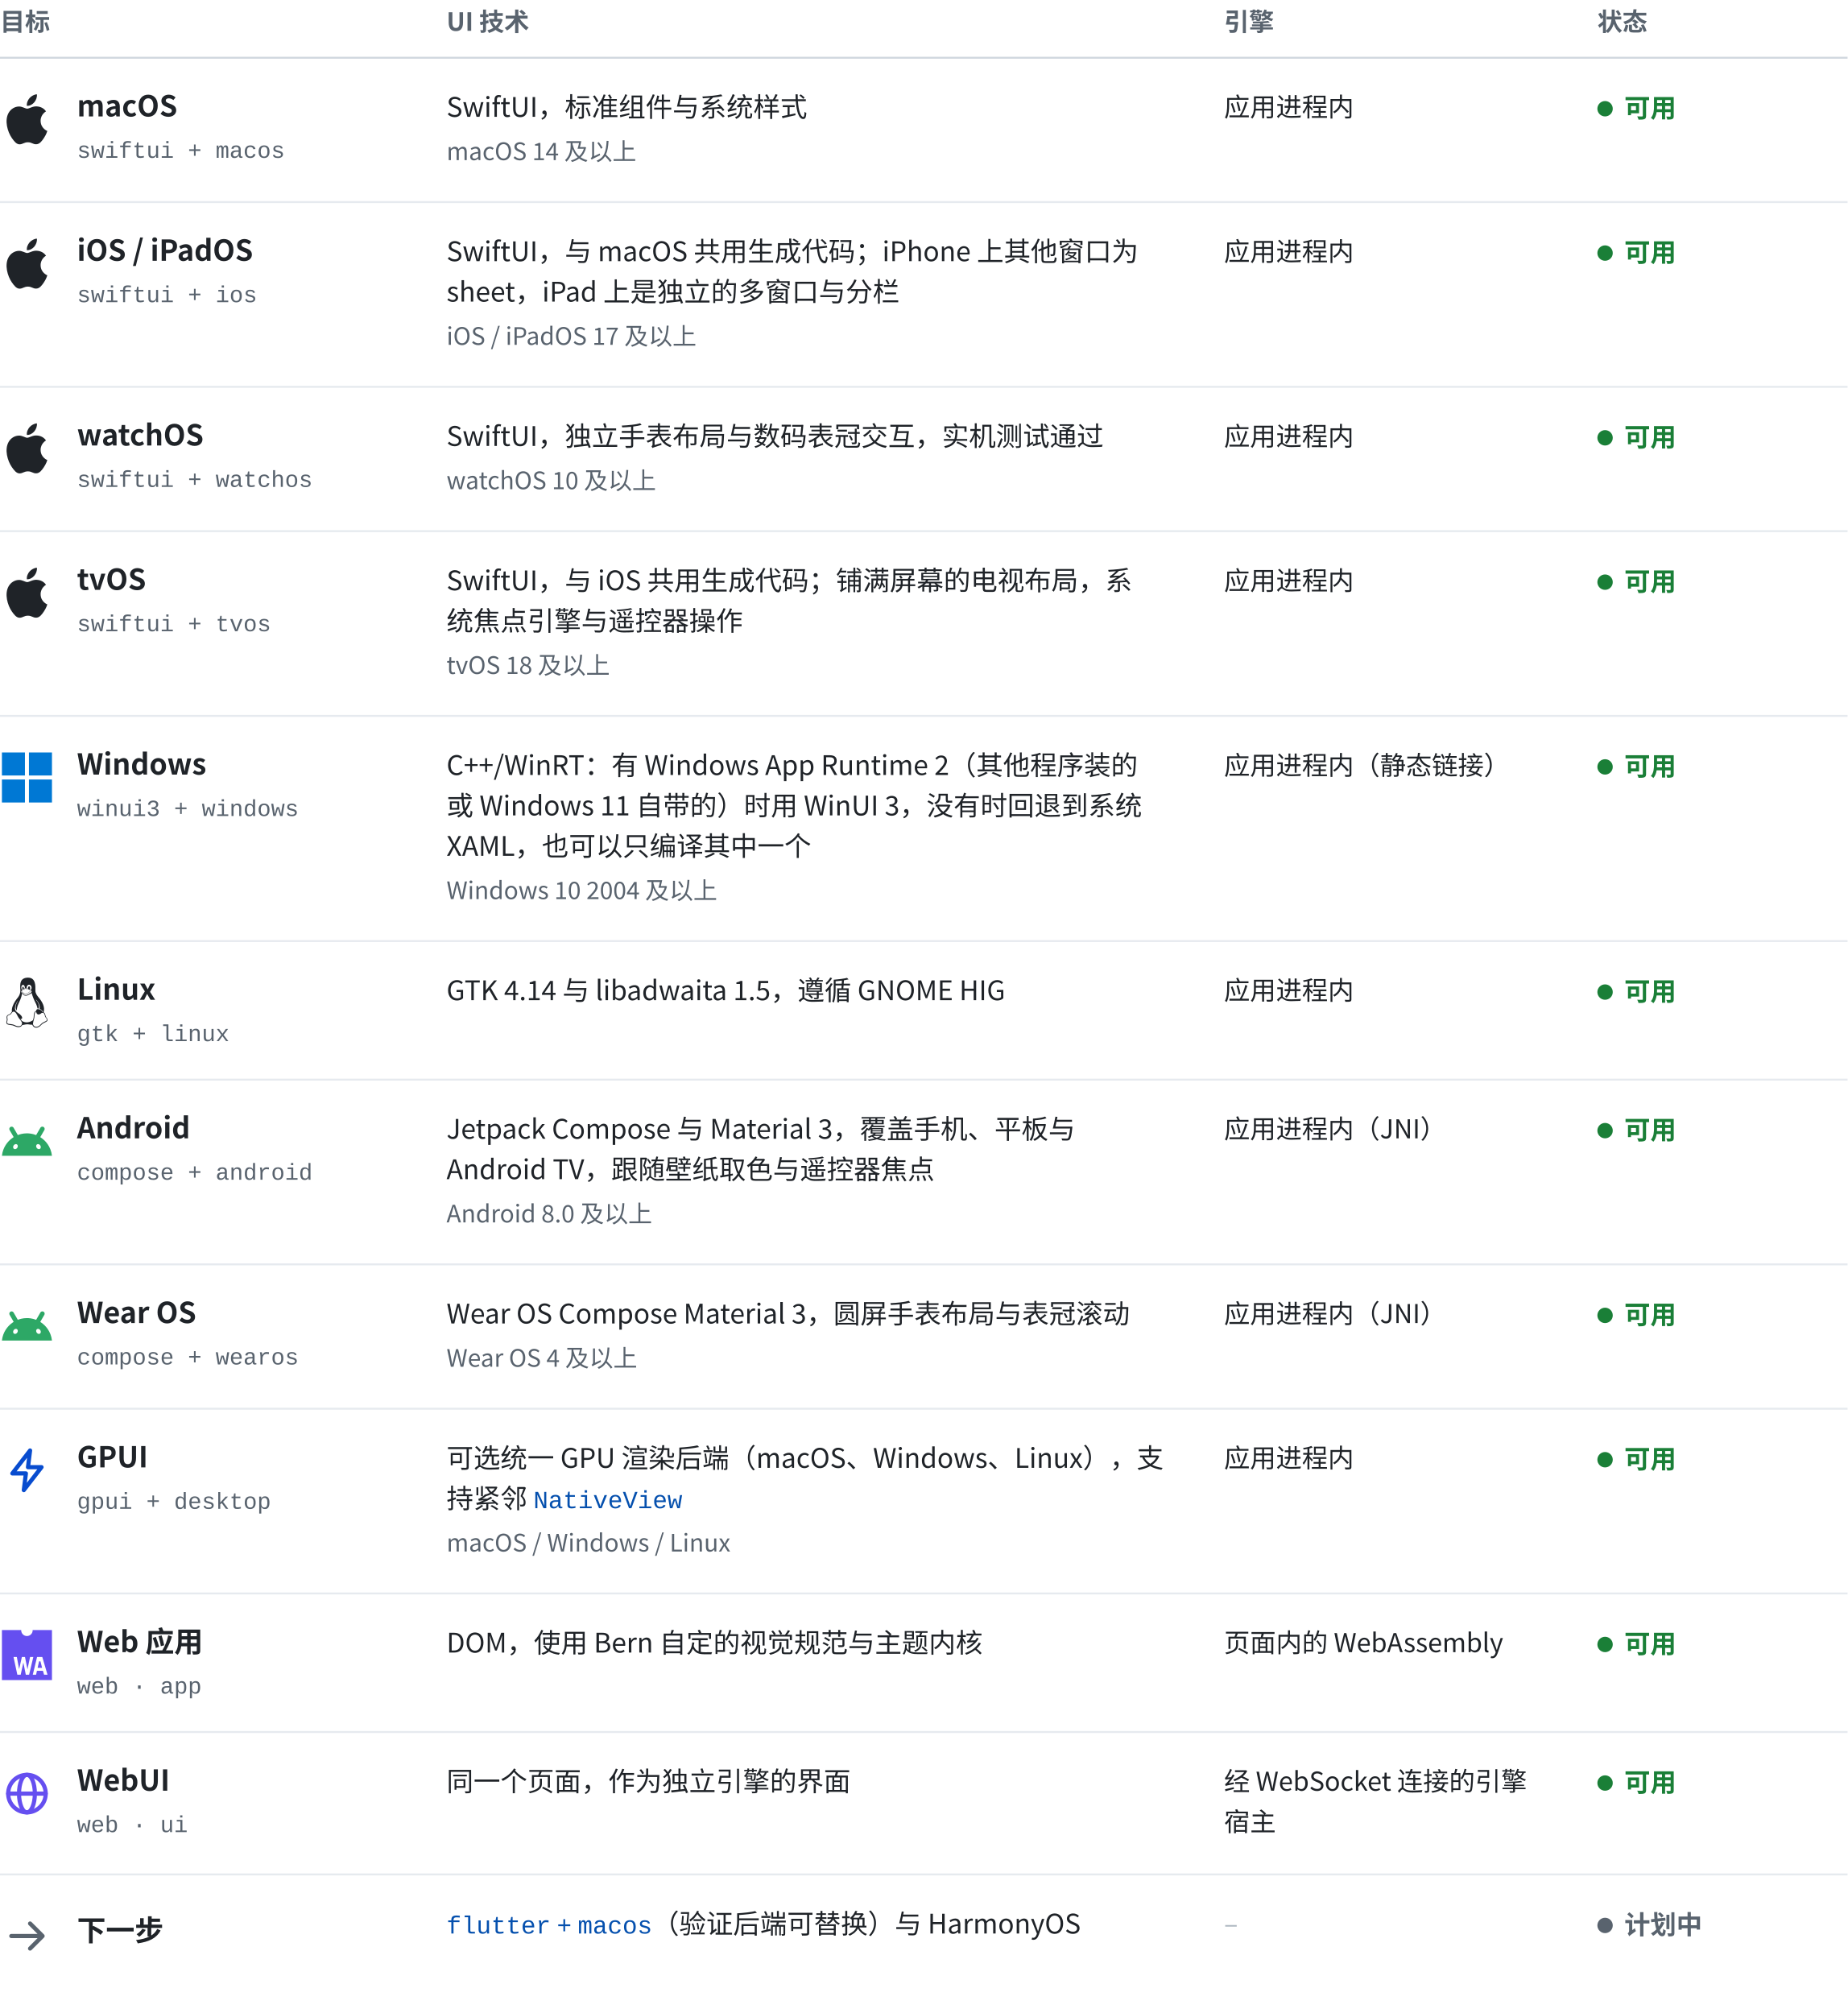
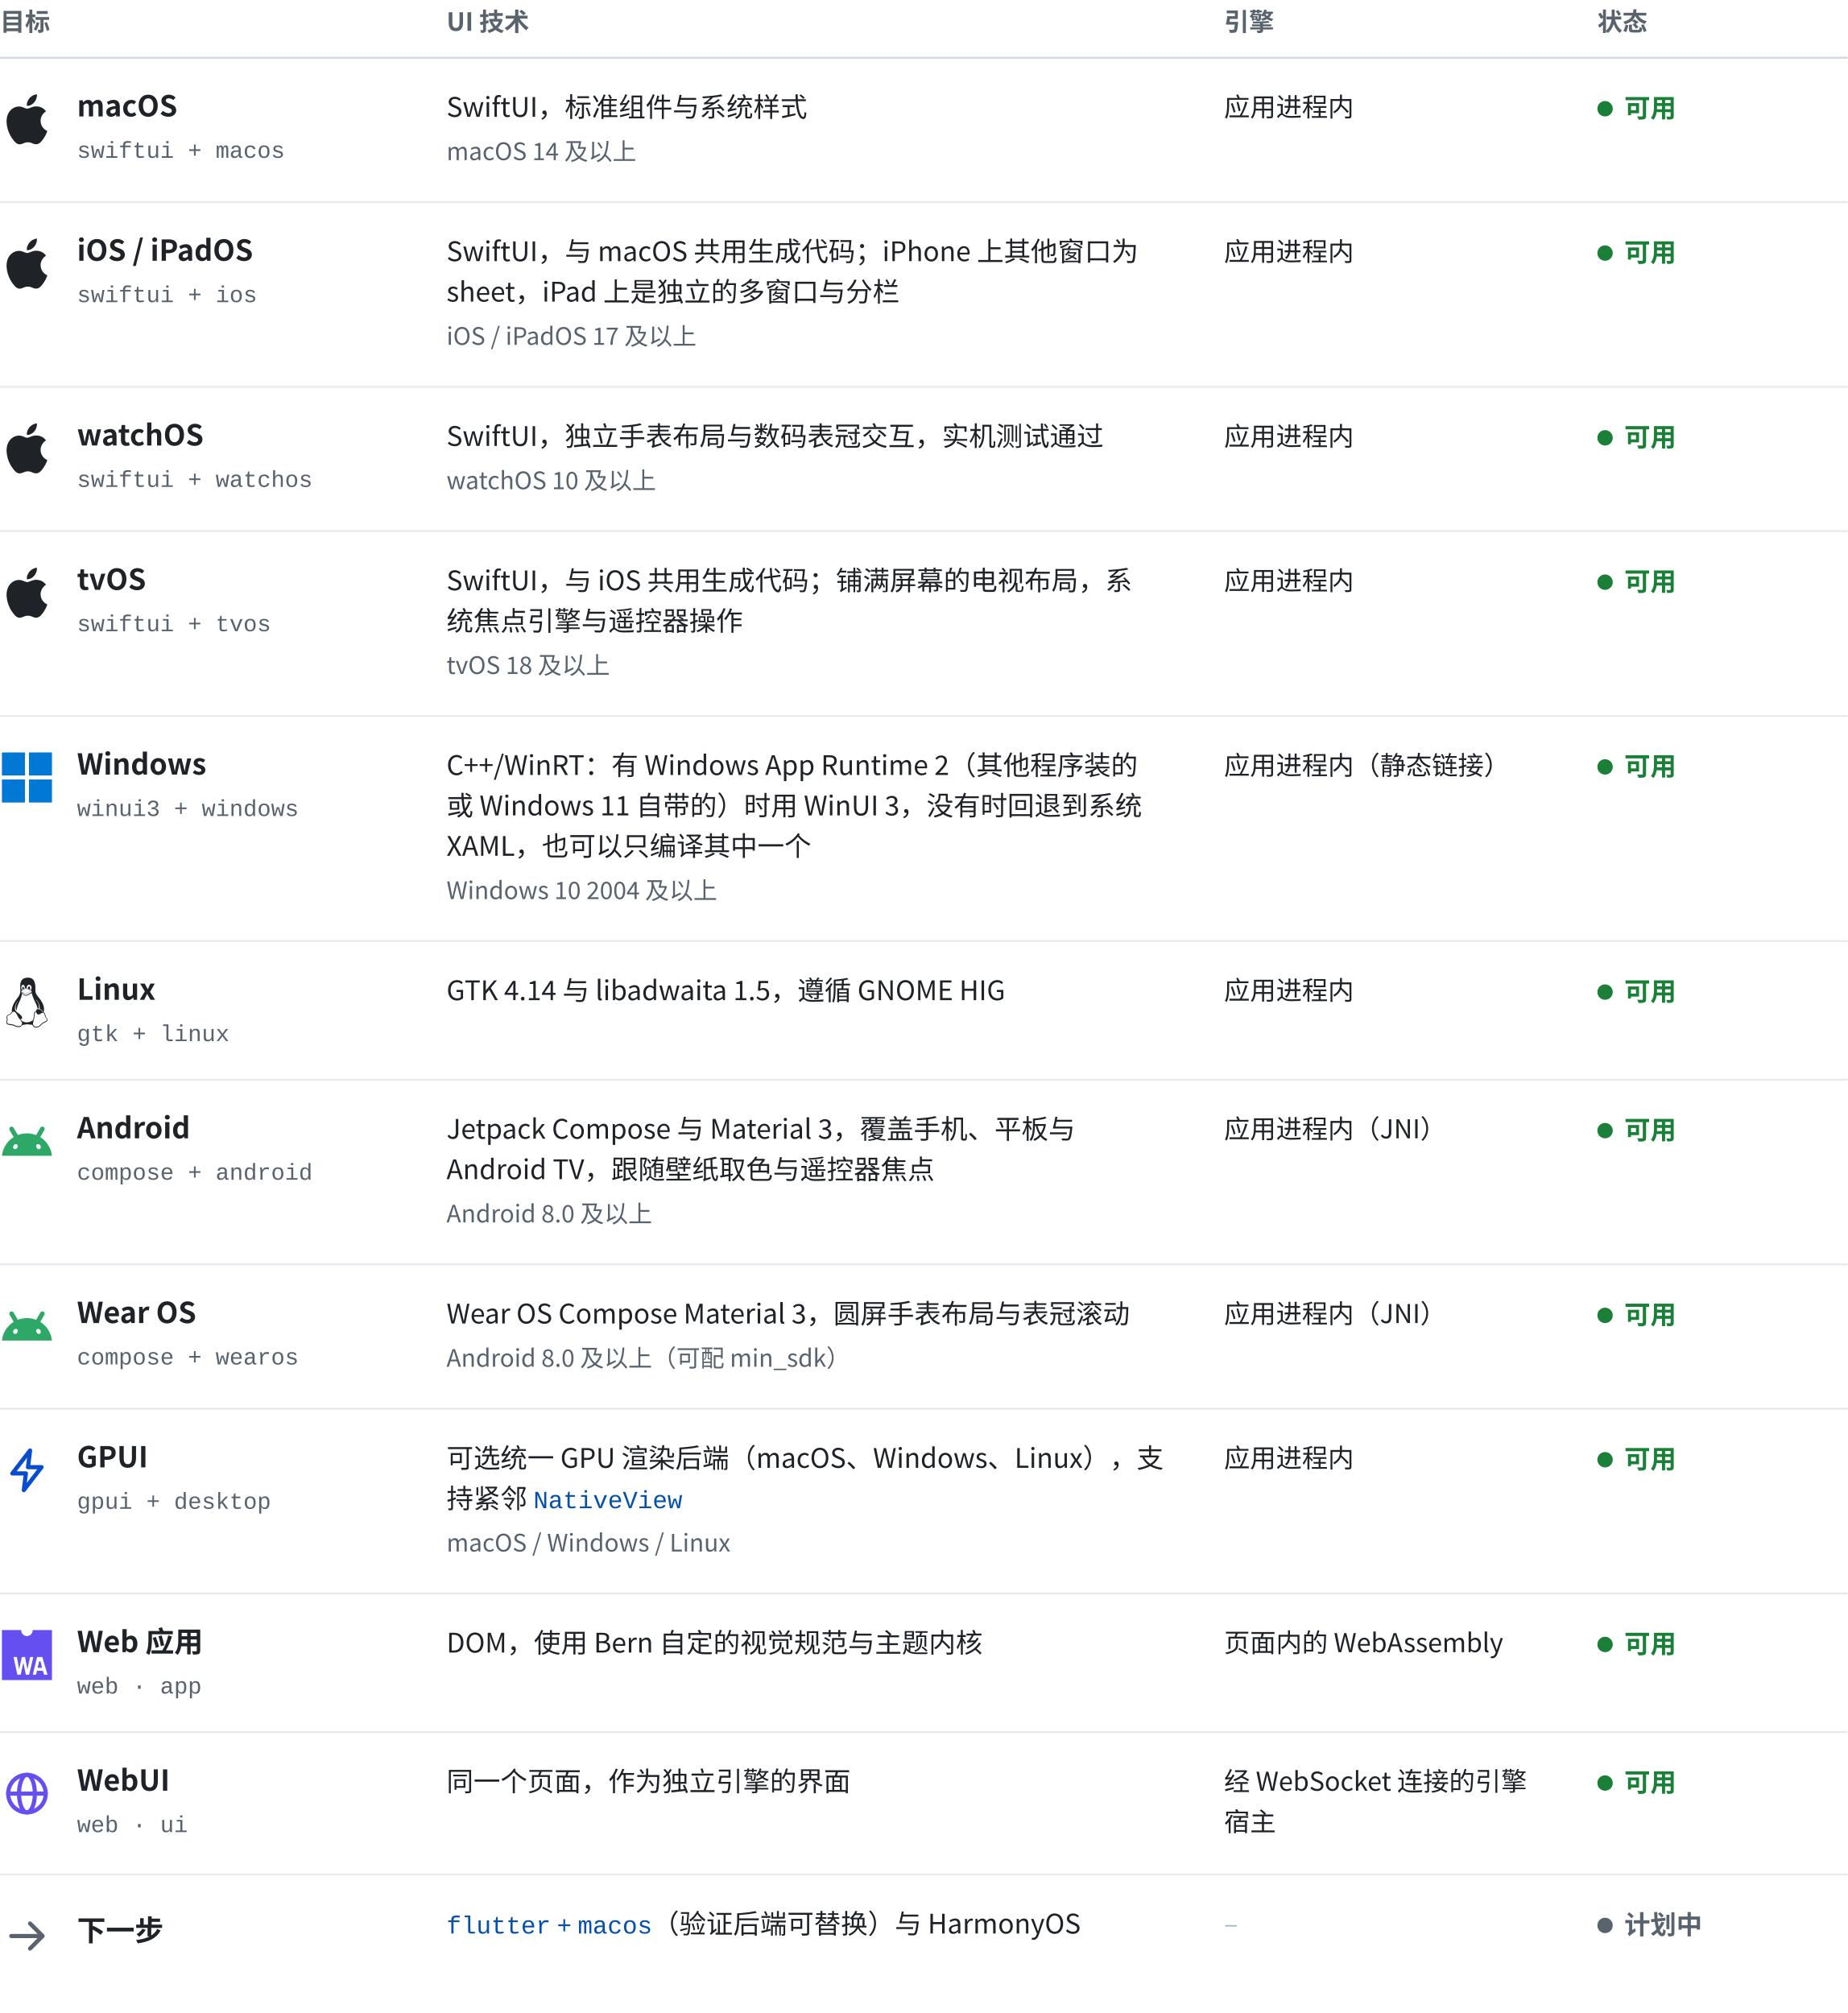
<svg xmlns="http://www.w3.org/2000/svg" viewBox="0 0 960 1046" width="960" height="1046" font-family="-apple-system, BlinkMacSystemFont, 'Segoe UI', 'PingFang SC', 'Hiragino Sans GB', 'Microsoft YaHei', 'Noto Sans CJK SC', 'Helvetica Neue', Arial, sans-serif">
  <defs>
    <symbol id="bern-logo" viewBox="0 0 1024 1024">
      <defs>
        <clipPath id="bern-symbol-disc">
          <circle cx="512" cy="512" r="512" />
        </clipPath>
      </defs>
      <g clip-path="url(#bern-symbol-disc)">
        <rect width="1024" height="1024" fill="#4A8BEF" />
        <path fill="#24324D" d="M 290.4 372.1 C 270.7 579.3 309.8 827.6 392.0 1060.0 L 1100 1100 L 1060.0 880.0 C 1013.0 692.2 904.4 451.5 684.3 270.5 A 14 14 0 0 0 662.4 286.5 C 693.7 364.2 711.6 444.8 715.3 529.4 A 36 36 0 0 1 691.6 564.9 C 620.6 590.7 549.5 616.5 478.5 642.4 A 36 36 0 0 1 436.0 628.1 C 383.8 547.6 344.6 461.1 317.8 369.5 A 14 14 0 0 0 290.4 372.1 Z" />
        <ellipse rx="22" ry="36" fill="#E8F4FF" transform="translate(520 760) rotate(-20)" />
        <ellipse rx="22" ry="36" fill="#E8F4FF" transform="translate(748 668) rotate(-20)" />
      </g>
    </symbol>
  </defs>
  <text x="0.0" y="16.0" font-size="13" font-weight="700" fill="#59636E">目标</text>
  <text x="232.0" y="16.0" font-size="13" font-weight="700" fill="#59636E">UI 技术</text>
  <text x="636.0" y="16.0" font-size="13" font-weight="700" fill="#59636E">引擎</text>
  <text x="830.0" y="16.0" font-size="13" font-weight="700" fill="#59636E">状态</text>
  <line x1="0" y1="30.0" x2="960" y2="30.0" stroke="#D0D7DE" />
  <path d="M12.152 6.896c-.948 0-2.415-1.078-3.96-1.04-2.04.027-3.91 1.183-4.961 3.014-2.117 3.675-.546 9.103 1.519 12.09 1.013 1.454 2.208 3.09 3.792 3.039 1.52-.065 2.09-.987 3.935-.987 1.831 0 2.35.987 3.96.948 1.637-.026 2.676-1.48 3.676-2.948 1.156-1.688 1.636-3.325 1.662-3.415-.039-.013-3.182-1.221-3.22-4.857-.026-3.04 2.48-4.494 2.597-4.559-1.429-2.09-3.623-2.324-4.39-2.376-2-.156-3.675 1.09-4.61 1.09zM15.53 3.83c.843-1.012 1.4-2.427 1.245-3.83-1.207.052-2.662.805-3.532 1.818-.78.896-1.454 2.338-1.273 3.714 1.338.104 2.715-.688 3.559-1.701" fill="#1F2328" transform="translate(1.00 49.00) scale(1.0833)" />
  <text x="40.0" y="60.5" font-size="15" fill="#1F2328" font-weight="700">macOS</text>
  <text x="40" y="82" font-size="12" font-family="ui-monospace, SFMono-Regular, Menlo, Consolas, 'Liberation Mono', monospace" fill="#59636E">swiftui + macos</text>
  <text x="232.0" y="60.7" font-size="14" fill="#1F2328">SwiftUI，标准组件与系统样式</text>
  <text x="232.0" y="83.2" font-size="12.5" fill="#59636E">macOS 14 及以上</text>
  <text x="636.0" y="60.5" font-size="13.5" fill="#1F2328">应用进程内</text>
  <circle cx="834" cy="56.5" r="4" fill="#1A7F37" />
  <text x="844.0" y="61.0" font-size="13.5" font-weight="700" fill="#1A7F37">可用</text>
  <line x1="0" y1="105.0" x2="960" y2="105.0" stroke="#E6EAEF" />
  <path d="M12.152 6.896c-.948 0-2.415-1.078-3.96-1.04-2.04.027-3.91 1.183-4.961 3.014-2.117 3.675-.546 9.103 1.519 12.09 1.013 1.454 2.208 3.09 3.792 3.039 1.52-.065 2.09-.987 3.935-.987 1.831 0 2.35.987 3.96.948 1.637-.026 2.676-1.48 3.676-2.948 1.156-1.688 1.636-3.325 1.662-3.415-.039-.013-3.182-1.221-3.22-4.857-.026-3.04 2.48-4.494 2.597-4.559-1.429-2.09-3.623-2.324-4.39-2.376-2-.156-3.675 1.09-4.61 1.09zM15.53 3.83c.843-1.012 1.4-2.427 1.245-3.83-1.207.052-2.662.805-3.532 1.818-.78.896-1.454 2.338-1.273 3.714 1.338.104 2.715-.688 3.559-1.701" fill="#1F2328" transform="translate(1.00 124.00) scale(1.0833)" />
  <text x="40.0" y="135.5" font-size="15" fill="#1F2328" font-weight="700">iOS / iPadOS</text>
  <text x="40" y="157" font-size="12" font-family="ui-monospace, SFMono-Regular, Menlo, Consolas, 'Liberation Mono', monospace" fill="#59636E">swiftui + ios</text>
  <text x="232.0" y="135.7" font-size="14" fill="#1F2328">SwiftUI，与 macOS 共用生成代码；iPhone 上其他窗口为</text>
  <text x="232.0" y="156.7" font-size="14" fill="#1F2328">sheet，iPad 上是独立的多窗口与分栏</text>
  <text x="232.0" y="179.2" font-size="12.5" fill="#59636E">iOS / iPadOS 17 及以上</text>
  <text x="636.0" y="135.6" font-size="13.5" fill="#1F2328">应用进程内</text>
  <circle cx="834" cy="131.5" r="4" fill="#1A7F37" />
  <text x="844.0" y="136.0" font-size="13.5" font-weight="700" fill="#1A7F37">可用</text>
  <line x1="0" y1="201.0" x2="960" y2="201.0" stroke="#E6EAEF" />
  <path d="M12.152 6.896c-.948 0-2.415-1.078-3.96-1.04-2.04.027-3.91 1.183-4.961 3.014-2.117 3.675-.546 9.103 1.519 12.09 1.013 1.454 2.208 3.09 3.792 3.039 1.52-.065 2.09-.987 3.935-.987 1.831 0 2.35.987 3.96.948 1.637-.026 2.676-1.48 3.676-2.948 1.156-1.688 1.636-3.325 1.662-3.415-.039-.013-3.182-1.221-3.22-4.857-.026-3.04 2.48-4.494 2.597-4.559-1.429-2.09-3.623-2.324-4.39-2.376-2-.156-3.675 1.09-4.61 1.09zM15.53 3.83c.843-1.012 1.4-2.427 1.245-3.83-1.207.052-2.662.805-3.532 1.818-.78.896-1.454 2.338-1.273 3.714 1.338.104 2.715-.688 3.559-1.701" fill="#1F2328" transform="translate(1.00 220.00) scale(1.0833)" />
  <text x="40.0" y="231.5" font-size="15" fill="#1F2328" font-weight="700">watchOS</text>
  <text x="40" y="253" font-size="12" font-family="ui-monospace, SFMono-Regular, Menlo, Consolas, 'Liberation Mono', monospace" fill="#59636E">swiftui + watchos</text>
  <text x="232.0" y="231.7" font-size="14" fill="#1F2328">SwiftUI，独立手表布局与数码表冠交互，实机测试通过</text>
  <text x="232.0" y="254.2" font-size="12.5" fill="#59636E">watchOS 10 及以上</text>
  <text x="636.0" y="231.6" font-size="13.5" fill="#1F2328">应用进程内</text>
  <circle cx="834" cy="227.5" r="4" fill="#1A7F37" />
  <text x="844.0" y="232.0" font-size="13.5" font-weight="700" fill="#1A7F37">可用</text>
  <line x1="0" y1="276.0" x2="960" y2="276.0" stroke="#E6EAEF" />
  <path d="M12.152 6.896c-.948 0-2.415-1.078-3.96-1.04-2.04.027-3.91 1.183-4.961 3.014-2.117 3.675-.546 9.103 1.519 12.09 1.013 1.454 2.208 3.09 3.792 3.039 1.52-.065 2.09-.987 3.935-.987 1.831 0 2.35.987 3.96.948 1.637-.026 2.676-1.48 3.676-2.948 1.156-1.688 1.636-3.325 1.662-3.415-.039-.013-3.182-1.221-3.22-4.857-.026-3.04 2.48-4.494 2.597-4.559-1.429-2.09-3.623-2.324-4.39-2.376-2-.156-3.675 1.09-4.61 1.09zM15.53 3.83c.843-1.012 1.4-2.427 1.245-3.83-1.207.052-2.662.805-3.532 1.818-.78.896-1.454 2.338-1.273 3.714 1.338.104 2.715-.688 3.559-1.701" fill="#1F2328" transform="translate(1.00 295.00) scale(1.0833)" />
  <text x="40.0" y="306.5" font-size="15" fill="#1F2328" font-weight="700">tvOS</text>
  <text x="40" y="328" font-size="12" font-family="ui-monospace, SFMono-Regular, Menlo, Consolas, 'Liberation Mono', monospace" fill="#59636E">swiftui + tvos</text>
  <text x="232.0" y="306.7" font-size="14" fill="#1F2328">SwiftUI，与 iOS 共用生成代码；铺满屏幕的电视布局，系</text>
  <text x="232.0" y="327.7" font-size="14" fill="#1F2328">统焦点引擎与遥控器操作</text>
  <text x="232.0" y="350.2" font-size="12.5" fill="#59636E">tvOS 18 及以上</text>
  <text x="636.0" y="306.6" font-size="13.5" fill="#1F2328">应用进程内</text>
  <circle cx="834" cy="302.5" r="4" fill="#1A7F37" />
  <text x="844.0" y="307.0" font-size="13.5" font-weight="700" fill="#1A7F37">可用</text>
  <line x1="0" y1="372.0" x2="960" y2="372.0" stroke="#E6EAEF" />
  <rect x="1.00" y="391.00" width="11.96" height="11.96" fill="#0078D4" />
  <rect x="1.00" y="405.04" width="11.96" height="11.96" fill="#0078D4" />
  <rect x="15.04" y="391.00" width="11.96" height="11.96" fill="#0078D4" />
  <rect x="15.04" y="405.04" width="11.96" height="11.96" fill="#0078D4" />
  <text x="40.0" y="402.5" font-size="15" fill="#1F2328" font-weight="700">Windows</text>
  <text x="40" y="424" font-size="12" font-family="ui-monospace, SFMono-Regular, Menlo, Consolas, 'Liberation Mono', monospace" fill="#59636E">winui3 + windows</text>
  <text x="232.0" y="402.7" font-size="14" fill="#1F2328">C++/WinRT：有 Windows App Runtime 2（其他程序装的</text>
  <text x="232.0" y="423.7" font-size="14" fill="#1F2328">或 Windows 11 自带的）时用 WinUI 3，没有时回退到系统</text>
  <text x="232.0" y="444.7" font-size="14" fill="#1F2328">XAML，也可以只编译其中一个</text>
  <text x="232.0" y="467.2" font-size="12.5" fill="#59636E">Windows 10 2004 及以上</text>
  <text x="636.0" y="402.6" font-size="13.5" fill="#1F2328">应用进程内（静态链接）</text>
  <circle cx="834" cy="398.5" r="4" fill="#1A7F37" />
  <text x="844.0" y="403.0" font-size="13.5" font-weight="700" fill="#1A7F37">可用</text>
  <line x1="0" y1="489.0" x2="960" y2="489.0" stroke="#E6EAEF" />
  <path d="M12.504 0c-.155 0-.315.008-.48.021-4.226.333-3.105 4.807-3.17 6.298-.076 1.092-.3 1.953-1.05 3.02-.885 1.051-2.127 2.75-2.716 4.521-.278.832-.41 1.684-.287 2.489a.424.424 0 00-.11.135c-.26.268-.45.6-.663.839-.199.199-.485.267-.797.4-.313.136-.658.269-.864.68-.09.189-.136.394-.132.602 0 .199.027.4.055.536.058.399.116.728.04.97-.249.68-.28 1.145-.106 1.484.174.334.535.47.94.601.81.2 1.91.135 2.774.6.926.466 1.866.67 2.616.47.526-.116.97-.464 1.208-.946.587-.003 1.23-.269 2.26-.334.699-.058 1.574.267 2.577.2.025.134.063.198.114.333l.003.003c.391.778 1.113 1.132 1.884 1.071.771-.06 1.592-.536 2.257-1.306.631-.765 1.683-1.084 2.378-1.503.348-.199.629-.469.649-.853.023-.4-.2-.811-.714-1.376v-.097l-.003-.003c-.17-.2-.25-.535-.338-.926-.085-.401-.182-.786-.492-1.046h-.003c-.059-.054-.123-.067-.188-.135a.357.357 0 00-.19-.064c.431-1.278.264-2.55-.173-3.694-.533-1.41-1.465-2.638-2.175-3.483-.796-1.005-1.576-1.957-1.56-3.368.026-2.152.236-6.133-3.544-6.139zm.529 3.405h.013c.213 0 .396.062.584.198.19.135.33.332.438.533.105.259.158.459.166.724 0-.02.006-.04.006-.06v.105a.086.086 0 01-.004-.021l-.004-.024a1.807 1.807 0 01-.15.706.953.953 0 01-.213.335.71.71 0 00-.088-.042c-.104-.045-.198-.064-.284-.133a1.312 1.312 0 00-.22-.066c.05-.06.146-.133.183-.198.053-.128.082-.264.088-.402v-.02a1.21 1.21 0 00-.061-.4c-.045-.134-.101-.2-.183-.333-.084-.066-.167-.132-.267-.132h-.016c-.093 0-.176.03-.262.132a.8.8 0 00-.205.334 1.18 1.18 0 00-.09.4v.019c.002.089.008.179.02.267-.193-.067-.438-.135-.607-.202a1.635 1.635 0 01-.018-.2v-.02a1.772 1.772 0 01.15-.768c.082-.22.232-.406.43-.533a.985.985 0 01.594-.2zm-2.962.059h.036c.142 0 .27.048.399.135.146.129.264.288.344.465.09.199.14.4.153.667v.004c.007.134.006.2-.002.266v.08c-.03.007-.056.018-.083.024-.152.055-.274.135-.393.2.012-.09.013-.18.003-.267v-.015c-.012-.133-.04-.2-.082-.333a.613.613 0 00-.166-.267.248.248 0 00-.183-.064h-.021c-.071.006-.13.04-.186.132a.552.552 0 00-.12.27.944.944 0 00-.023.33v.015c.012.135.037.2.08.334.046.134.098.2.166.268.01.009.02.018.034.024-.07.057-.117.07-.176.136a.304.304 0 01-.131.068 2.62 2.62 0 01-.275-.402 1.772 1.772 0 01-.155-.667 1.759 1.759 0 01.08-.668 1.43 1.43 0 01.283-.535c.128-.133.26-.2.418-.2zm1.37 1.706c.332 0 .733.065 1.216.399.293.2.523.269 1.052.468h.003c.255.136.405.266.478.399v-.131a.571.571 0 01.016.47c-.123.31-.516.643-1.063.842v.002c-.268.135-.501.333-.775.465-.276.135-.588.292-1.012.267a1.139 1.139 0 01-.448-.067 3.566 3.566 0 01-.322-.198c-.195-.135-.363-.332-.612-.465v-.005h-.005c-.4-.246-.616-.512-.686-.71-.07-.268-.005-.47.193-.6.224-.135.38-.271.483-.336.104-.074.143-.102.176-.131h.002v-.003c.169-.202.436-.47.839-.601.139-.036.294-.065.466-.065zm2.8 2.142c.358 1.417 1.196 3.475 1.735 4.473.286.534.855 1.659 1.102 3.024.156-.005.33.018.513.064.646-1.671-.546-3.467-1.089-3.966-.22-.2-.232-.335-.123-.335.59.534 1.365 1.572 1.646 2.757.13.535.16 1.104.021 1.67.067.028.135.06.205.067 1.032.534 1.413.938 1.23 1.537v-.043c-.06-.003-.12 0-.18 0h-.016c.151-.467-.182-.825-1.065-1.224-.915-.4-1.646-.336-1.77.465-.008.043-.013.066-.018.135-.068.023-.139.053-.209.064-.43.268-.662.669-.793 1.187-.13.533-.17 1.156-.205 1.869v.003c-.02.334-.17.838-.319 1.35-1.5 1.072-3.58 1.538-5.348.334a2.645 2.645 0 00-.402-.533 1.45 1.45 0 00-.275-.333c.182 0 .338-.03.465-.067a.615.615 0 00.314-.334c.108-.267 0-.697-.345-1.163-.345-.467-.931-.995-1.788-1.521-.63-.4-.986-.87-1.15-1.396-.165-.534-.143-1.085-.015-1.645.245-1.07.873-2.11 1.274-2.763.107-.065.037.135-.408.974-.396.751-1.14 2.497-.122 3.854a8.123 8.123 0 01.647-2.876c.564-1.278 1.743-3.504 1.836-5.268.048.036.217.135.289.202.218.133.38.333.59.465.21.201.477.335.876.335.039.003.075.006.11.006.412 0 .73-.134.997-.268.29-.134.52-.334.74-.4h.005c.467-.135.835-.402 1.044-.7zm2.185 8.958c.037.6.343 1.245.882 1.377.588.134 1.434-.333 1.791-.765l.211-.01c.315-.007.577.01.847.268l.003.003c.208.199.305.53.391.876.085.4.154.78.409 1.066.486.527.645.906.636 1.14l.003-.007v.018l-.003-.012c-.015.262-.185.396-.498.595-.63.401-1.746.712-2.457 1.57-.618.737-1.37 1.14-2.036 1.191-.664.053-1.237-.2-1.574-.898l-.005-.003c-.21-.4-.12-1.025.056-1.69.176-.668.428-1.344.463-1.897.037-.714.076-1.335.195-1.814.12-.465.308-.797.641-.984l.045-.022zm-10.814.049h.01c.053 0 .105.005.157.014.376.055.706.333 1.023.752l.91 1.664.003.003c.243.533.754 1.064 1.189 1.637.434.598.77 1.131.729 1.57v.006c-.057.744-.48 1.148-1.125 1.294-.645.135-1.52.002-2.395-.464-.968-.536-2.118-.469-2.857-.602-.369-.066-.61-.2-.723-.4-.11-.2-.113-.602.123-1.23v-.004l.002-.003c.117-.334.03-.752-.027-1.118-.055-.401-.083-.71.043-.94.16-.334.396-.4.69-.533.294-.135.64-.202.915-.47h.002v-.002c.256-.268.445-.601.668-.838.19-.201.38-.336.663-.336zm7.159-9.074c-.435.201-.945.535-1.488.535-.542 0-.97-.267-1.28-.466-.154-.134-.28-.268-.373-.335-.164-.134-.144-.333-.074-.333.109.016.129.134.199.2.096.066.215.2.36.333.292.2.68.467 1.167.467.485 0 1.053-.267 1.398-.466.195-.135.445-.334.648-.467.156-.136.149-.267.279-.267.128.016.034.134-.147.332a8.097 8.097 0 01-.69.468zm-1.082-1.583V5.64c-.006-.02.013-.042.029-.05.074-.043.18-.027.26.004.063 0 .16.067.15.135-.006.049-.085.066-.135.066-.055 0-.092-.043-.141-.068-.052-.018-.146-.008-.163-.065zm-.551 0c-.02.058-.113.049-.166.066-.047.025-.086.068-.14.068-.05 0-.13-.02-.136-.068-.01-.066.088-.133.15-.133.08-.031.184-.047.259-.005.019.009.036.03.03.05v.02h.003z" fill="#1F2328" transform="translate(1.00 508.00) scale(1.0833)" />
  <text x="40.0" y="519.5" font-size="15" fill="#1F2328" font-weight="700">Linux</text>
  <text x="40" y="541" font-size="12" font-family="ui-monospace, SFMono-Regular, Menlo, Consolas, 'Liberation Mono', monospace" fill="#59636E">gtk + linux</text>
  <text x="232.0" y="519.7" font-size="14" fill="#1F2328">GTK 4.14 与 libadwaita 1.5，遵循 GNOME HIG</text>
  <text x="636.0" y="519.5" font-size="13.5" fill="#1F2328">应用进程内</text>
  <circle cx="834" cy="515.5" r="4" fill="#1A7F37" />
  <text x="844.0" y="520.0" font-size="13.5" font-weight="700" fill="#1A7F37">可用</text>
  <line x1="0" y1="561.0" x2="960" y2="561.0" stroke="#E6EAEF" />
  <path d="M18.439 5.559c-.675 1.166-1.352 2.332-2.027 3.498-.037-.015-.074-.029-.111-.043-1.825-.696-3.484-.8-4.42-.787-1.855.018-3.354.464-4.26.82-.084-.149-1.753-3.021-2.022-3.486a1.145 1.145 0 0 0-.141-.191c-.331-.364-.905-.486-1.379-.203-.475.282-.714.936-.389 1.502 1.947 3.37-.097-.216 1.947 3.359.017.031-.495.264-1.393 1.018C2.899 12.176.452 14.772 0 18.99h24c-.119-1.111-.369-2.099-.746-3.068-.744-1.912-1.843-3.293-2.74-4.184a12.105 12.105 0 0 0-2.131-1.688c.659-1.122 1.312-2.256 1.965-3.385.208-.361.189-.796-.008-1.119a1.1 1.1 0 0 0-.852-.533c-.522-.054-.939.313-1.049.545zm-.039 8.461c.394.593.324 1.331-.156 1.65-.48.32-1.188.099-1.582-.494-.394-.593-.324-1.331.156-1.65.473-.315 1.181-.109 1.582.494zM7.207 13.527c.48.32.551 1.058.156 1.65-.394.593-1.104.814-1.584.494-.48-.32-.55-1.058-.156-1.65.401-.602 1.109-.811 1.584-.494z" fill="#2DA866" transform="translate(1.00 580.00) scale(1.0833)" />
  <text x="40.0" y="591.5" font-size="15" fill="#1F2328" font-weight="700">Android</text>
  <text x="40" y="613" font-size="12" font-family="ui-monospace, SFMono-Regular, Menlo, Consolas, 'Liberation Mono', monospace" fill="#59636E">compose + android</text>
  <text x="232.0" y="591.7" font-size="14" fill="#1F2328">Jetpack Compose 与 Material 3，覆盖手机、平板与</text>
  <text x="232.0" y="612.7" font-size="14" fill="#1F2328">Android TV，跟随壁纸取色与遥控器焦点</text>
  <text x="232.0" y="635.2" font-size="12.5" fill="#59636E">Android 8.0 及以上</text>
  <text x="636.0" y="591.5" font-size="13.5" fill="#1F2328">应用进程内（JNI）</text>
  <circle cx="834" cy="587.5" r="4" fill="#1A7F37" />
  <text x="844.0" y="592.0" font-size="13.5" font-weight="700" fill="#1A7F37">可用</text>
  <line x1="0" y1="657.0" x2="960" y2="657.0" stroke="#E6EAEF" />
  <path d="M18.439 5.559c-.675 1.166-1.352 2.332-2.027 3.498-.037-.015-.074-.029-.111-.043-1.825-.696-3.484-.8-4.42-.787-1.855.018-3.354.464-4.26.82-.084-.149-1.753-3.021-2.022-3.486a1.145 1.145 0 0 0-.141-.191c-.331-.364-.905-.486-1.379-.203-.475.282-.714.936-.389 1.502 1.947 3.37-.097-.216 1.947 3.359.017.031-.495.264-1.393 1.018C2.899 12.176.452 14.772 0 18.99h24c-.119-1.111-.369-2.099-.746-3.068-.744-1.912-1.843-3.293-2.74-4.184a12.105 12.105 0 0 0-2.131-1.688c.659-1.122 1.312-2.256 1.965-3.385.208-.361.189-.796-.008-1.119a1.1 1.1 0 0 0-.852-.533c-.522-.054-.939.313-1.049.545zm-.039 8.461c.394.593.324 1.331-.156 1.65-.48.32-1.188.099-1.582-.494-.394-.593-.324-1.331.156-1.65.473-.315 1.181-.109 1.582.494zM7.207 13.527c.48.32.551 1.058.156 1.65-.394.593-1.104.814-1.584.494-.48-.32-.55-1.058-.156-1.65.401-.602 1.109-.811 1.584-.494z" fill="#2DA866" transform="translate(1.00 676.00) scale(1.0833)" />
  <text x="40.0" y="687.5" font-size="15" fill="#1F2328" font-weight="700">Wear OS</text>
  <text x="40" y="709" font-size="12" font-family="ui-monospace, SFMono-Regular, Menlo, Consolas, 'Liberation Mono', monospace" fill="#59636E">compose + wearos</text>
  <text x="232.0" y="687.7" font-size="14" fill="#1F2328">Wear OS Compose Material 3，圆屏手表布局与表冠滚动</text>
-   <text x="232.0" y="710.2" font-size="12.5" fill="#59636E">Wear OS 4 及以上</text>
+   <text x="232.0" y="710.2" font-size="12.5" fill="#59636E">Android 8.0 及以上（可配 min_sdk）</text>
  <text x="636.0" y="687.5" font-size="13.5" fill="#1F2328">应用进程内（JNI）</text>
  <circle cx="834" cy="683.5" r="4" fill="#1A7F37" />
  <text x="844.0" y="688.0" font-size="13.5" font-weight="700" fill="#1A7F37">可用</text>
  <line x1="0" y1="732.0" x2="960" y2="732.0" stroke="#E6EAEF" />
  <g transform="translate(1.0 751.0) scale(1.0833)" fill="none" stroke="#084CCF" stroke-width="2" stroke-linecap="round" stroke-linejoin="round" color="#084CCF">
    <path d="M13.5 2.5 5 13.5h6.5l-1 8 8.5-11h-6.5z" />
  </g>
  <text x="40.0" y="762.5" font-size="15" fill="#1F2328" font-weight="700">GPUI</text>
  <text x="40" y="784" font-size="12" font-family="ui-monospace, SFMono-Regular, Menlo, Consolas, 'Liberation Mono', monospace" fill="#59636E">gpui + desktop</text>
  <text x="232.0" y="762.7" font-size="14" fill="#1F2328">可选统一 GPU 渲染后端（macOS、Windows、Linux），支</text>
  <text x="232.0" y="783.7" font-size="14" fill="#1F2328">持紧邻 <tspan font-family="ui-monospace, SFMono-Regular, Menlo, Consolas, 'Liberation Mono', monospace" font-size="12.9" fill="#0550AE">NativeView</tspan>
  </text>
  <text x="232.0" y="806.2" font-size="12.5" fill="#59636E">macOS / Windows / Linux</text>
  <text x="636.0" y="762.5" font-size="13.5" fill="#1F2328">应用进程内</text>
  <circle cx="834" cy="758.5" r="4" fill="#1A7F37" />
  <text x="844.0" y="763.0" font-size="13.5" font-weight="700" fill="#1A7F37">可用</text>
  <line x1="0" y1="828.0" x2="960" y2="828.0" stroke="#E6EAEF" />
  <path d="M14.745,0c0,0.042,0,0.085,0,0.129c0,1.52-1.232,2.752-2.752,2.752c-1.52,0-2.752-1.232-2.752-2.752 c0-0.045,0-0.087,0-0.129H0v24h24V0H14.745z M11.454,21.431l-1.169-5.783h-0.02l-1.264,5.783H7.39l-1.824-8.497h1.59l1.088,5.783 h0.02l1.311-5.783h1.487l1.177,5.854h0.02l1.242-5.854h1.561l-2.027,8.497H11.454z M20.209,21.431l-0.542-1.891h-2.861l-0.417,1.891 h-1.59l2.056-8.497h2.509l2.5,8.497H20.209z M17.812,15.028l-0.694,3.118h2.159l-0.796-3.118H17.812z" fill="#654FF0" transform="translate(1.00 847.00) scale(1.0833)" />
  <text x="40.0" y="858.5" font-size="15" fill="#1F2328" font-weight="700">Web 应用</text>
  <text x="40" y="880" font-size="12" font-family="ui-monospace, SFMono-Regular, Menlo, Consolas, 'Liberation Mono', monospace" fill="#59636E">web · app</text>
  <text x="232.0" y="858.7" font-size="14" fill="#1F2328">DOM，使用 Bern 自定的视觉规范与主题内核</text>
  <text x="636.0" y="858.5" font-size="13.5" fill="#1F2328">页面内的 WebAssembly</text>
  <circle cx="834" cy="854.5" r="4" fill="#1A7F37" />
  <text x="844.0" y="859.0" font-size="13.5" font-weight="700" fill="#1A7F37">可用</text>
  <line x1="0" y1="900.0" x2="960" y2="900.0" stroke="#E6EAEF" />
  <g transform="translate(1.0 919.0) scale(1.0833)" fill="none" stroke="#654FF0" stroke-width="2" stroke-linecap="round" stroke-linejoin="round" color="#654FF0">
    <circle cx="12" cy="12" r="9" />
    <ellipse cx="12" cy="12" rx="3.8" ry="9" />
    <path d="M3 12h18" />
  </g>
  <text x="40.0" y="930.5" font-size="15" fill="#1F2328" font-weight="700">WebUI</text>
  <text x="40" y="952" font-size="12" font-family="ui-monospace, SFMono-Regular, Menlo, Consolas, 'Liberation Mono', monospace" fill="#59636E">web · ui</text>
  <text x="232.0" y="930.7" font-size="14" fill="#1F2328">同一个页面，作为独立引擎的界面</text>
  <text x="636.0" y="930.5" font-size="13.5" fill="#1F2328">经 WebSocket 连接的引擎</text>
  <text x="636.0" y="951.5" font-size="13.5" fill="#1F2328">宿主</text>
  <circle cx="834" cy="926.5" r="4" fill="#1A7F37" />
  <text x="844.0" y="931.0" font-size="13.5" font-weight="700" fill="#1A7F37">可用</text>
  <line x1="0" y1="974.0" x2="960" y2="974.0" stroke="#E6EAEF" />
  <g transform="translate(1.0 993.0) scale(1.0833)" fill="none" stroke="#59636E" stroke-width="2" stroke-linecap="round" stroke-linejoin="round" color="#59636E">
    <path d="M4.5 12h15M13.5 6l6 6-6 6" />
  </g>
  <text x="40.0" y="1008.5" font-size="15" fill="#1F2328" font-weight="700">下一步</text>
  <text x="232.0" y="1004.7" font-size="14" fill="#1F2328">
    <tspan font-family="ui-monospace, SFMono-Regular, Menlo, Consolas, 'Liberation Mono', monospace" font-size="12.9" fill="#0550AE">flutter</tspan>
    <tspan font-family="ui-monospace, SFMono-Regular, Menlo, Consolas, 'Liberation Mono', monospace" font-size="12.9" fill="#0550AE">+</tspan>
    <tspan font-family="ui-monospace, SFMono-Regular, Menlo, Consolas, 'Liberation Mono', monospace" font-size="12.9" fill="#0550AE">macos</tspan>（验证后端可替换）与 HarmonyOS</text>
  <text x="636.0" y="1004.5" font-size="13.5" fill="#AFB8C1">–</text>
  <circle cx="834" cy="1000.5" r="4" fill="#59636E" />
  <text x="844.0" y="1005.0" font-size="13.5" font-weight="700" fill="#59636E">计划中</text>
</svg>
